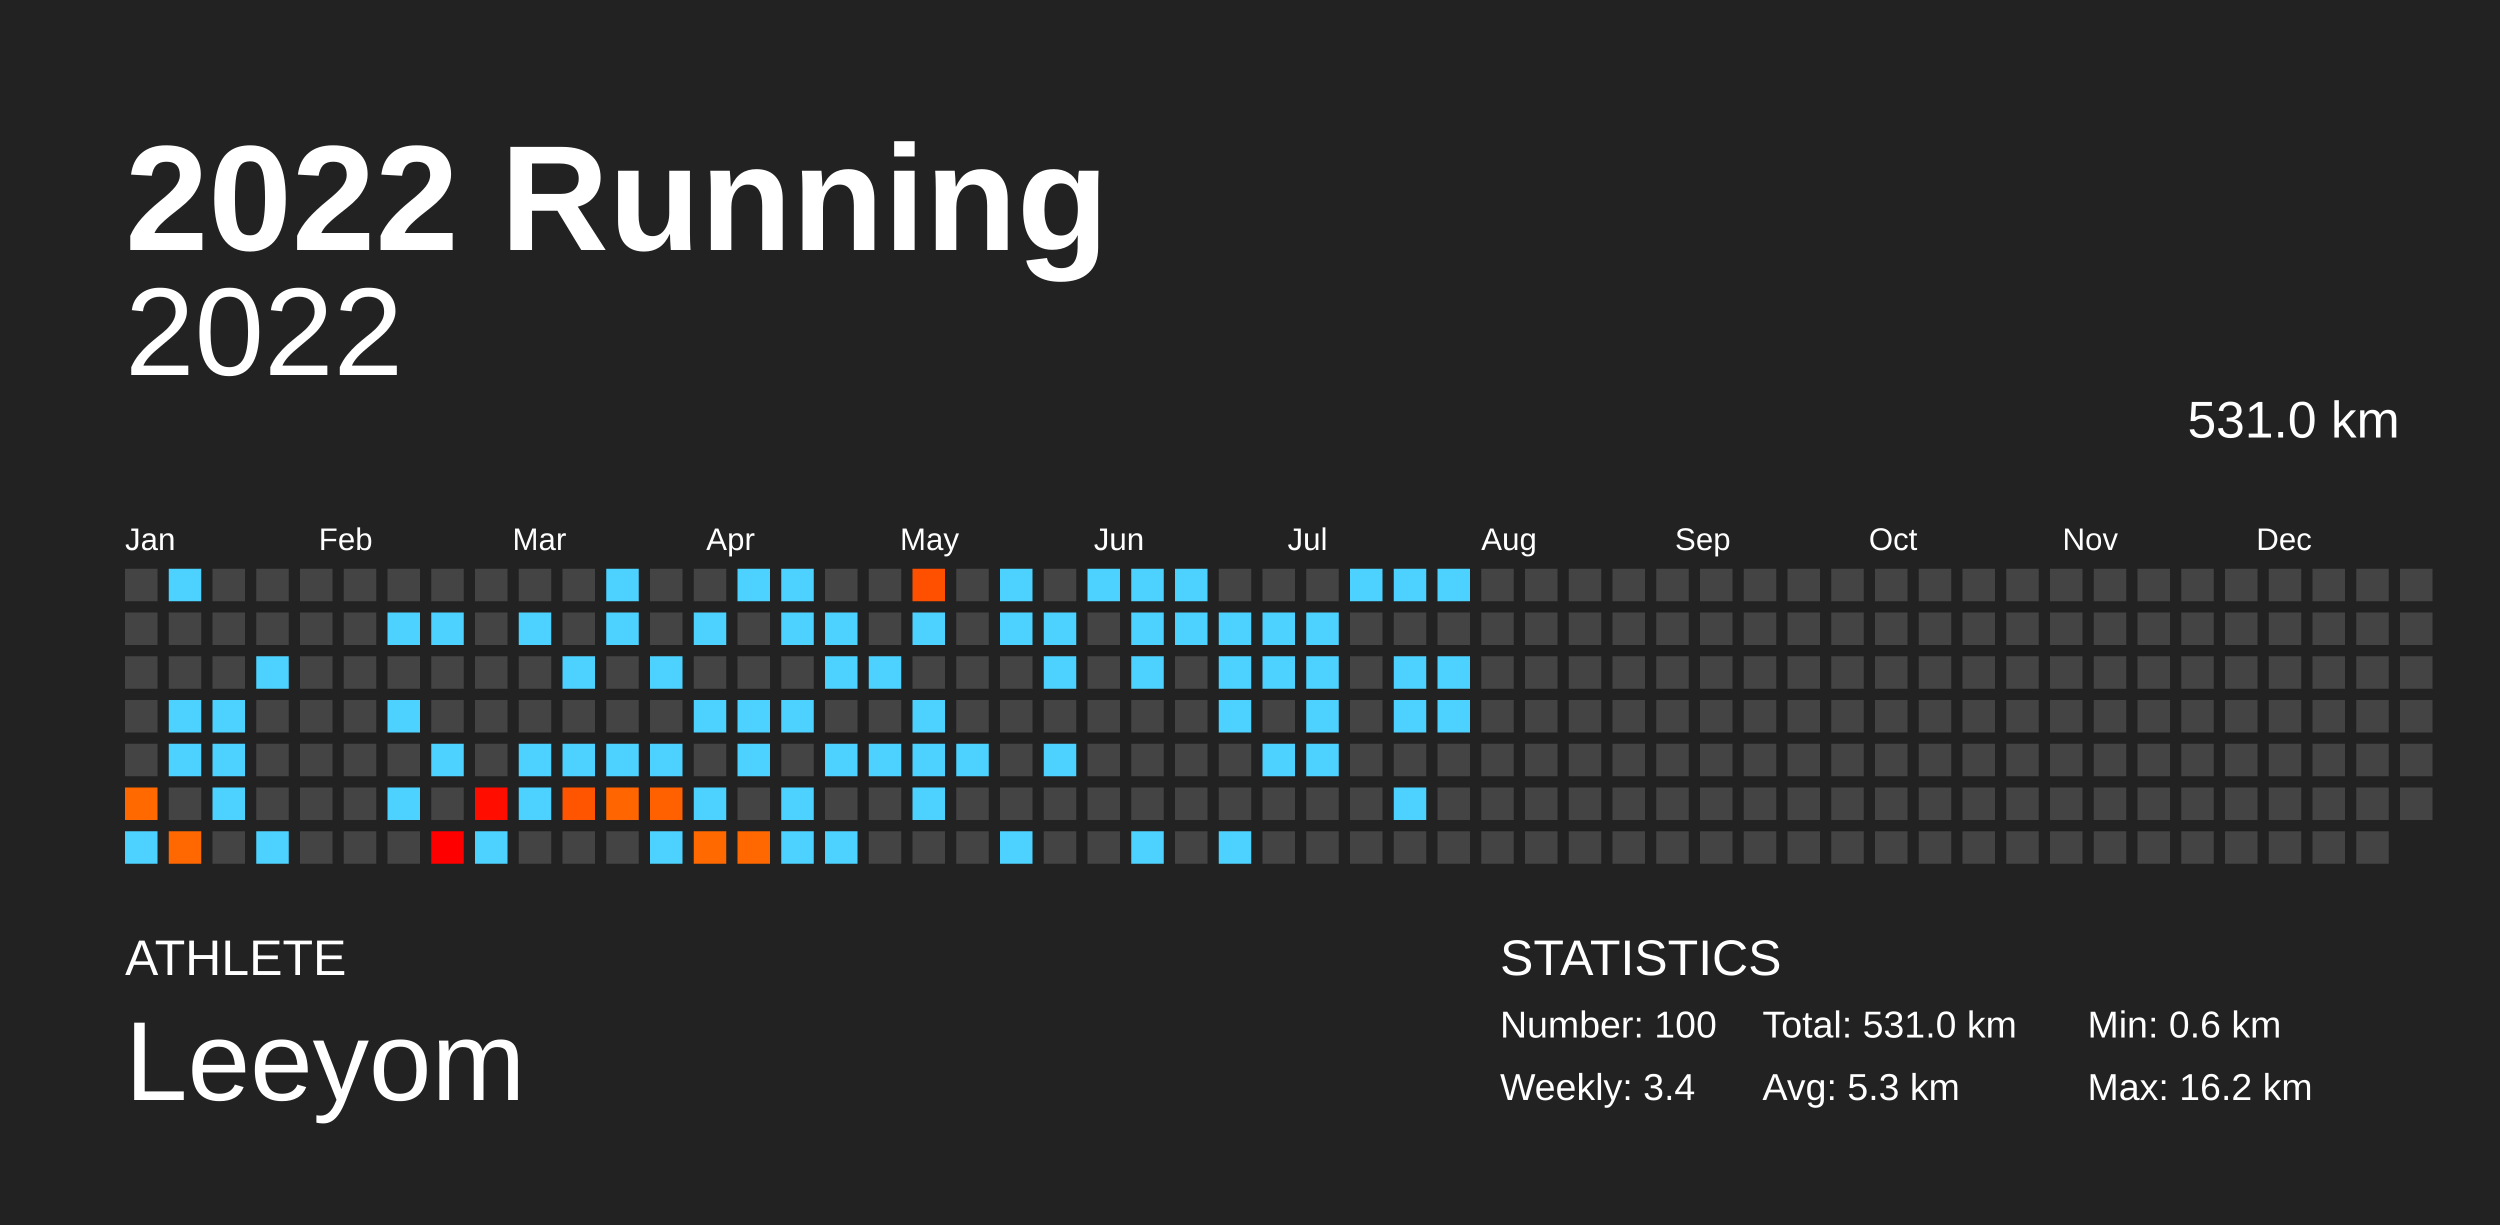
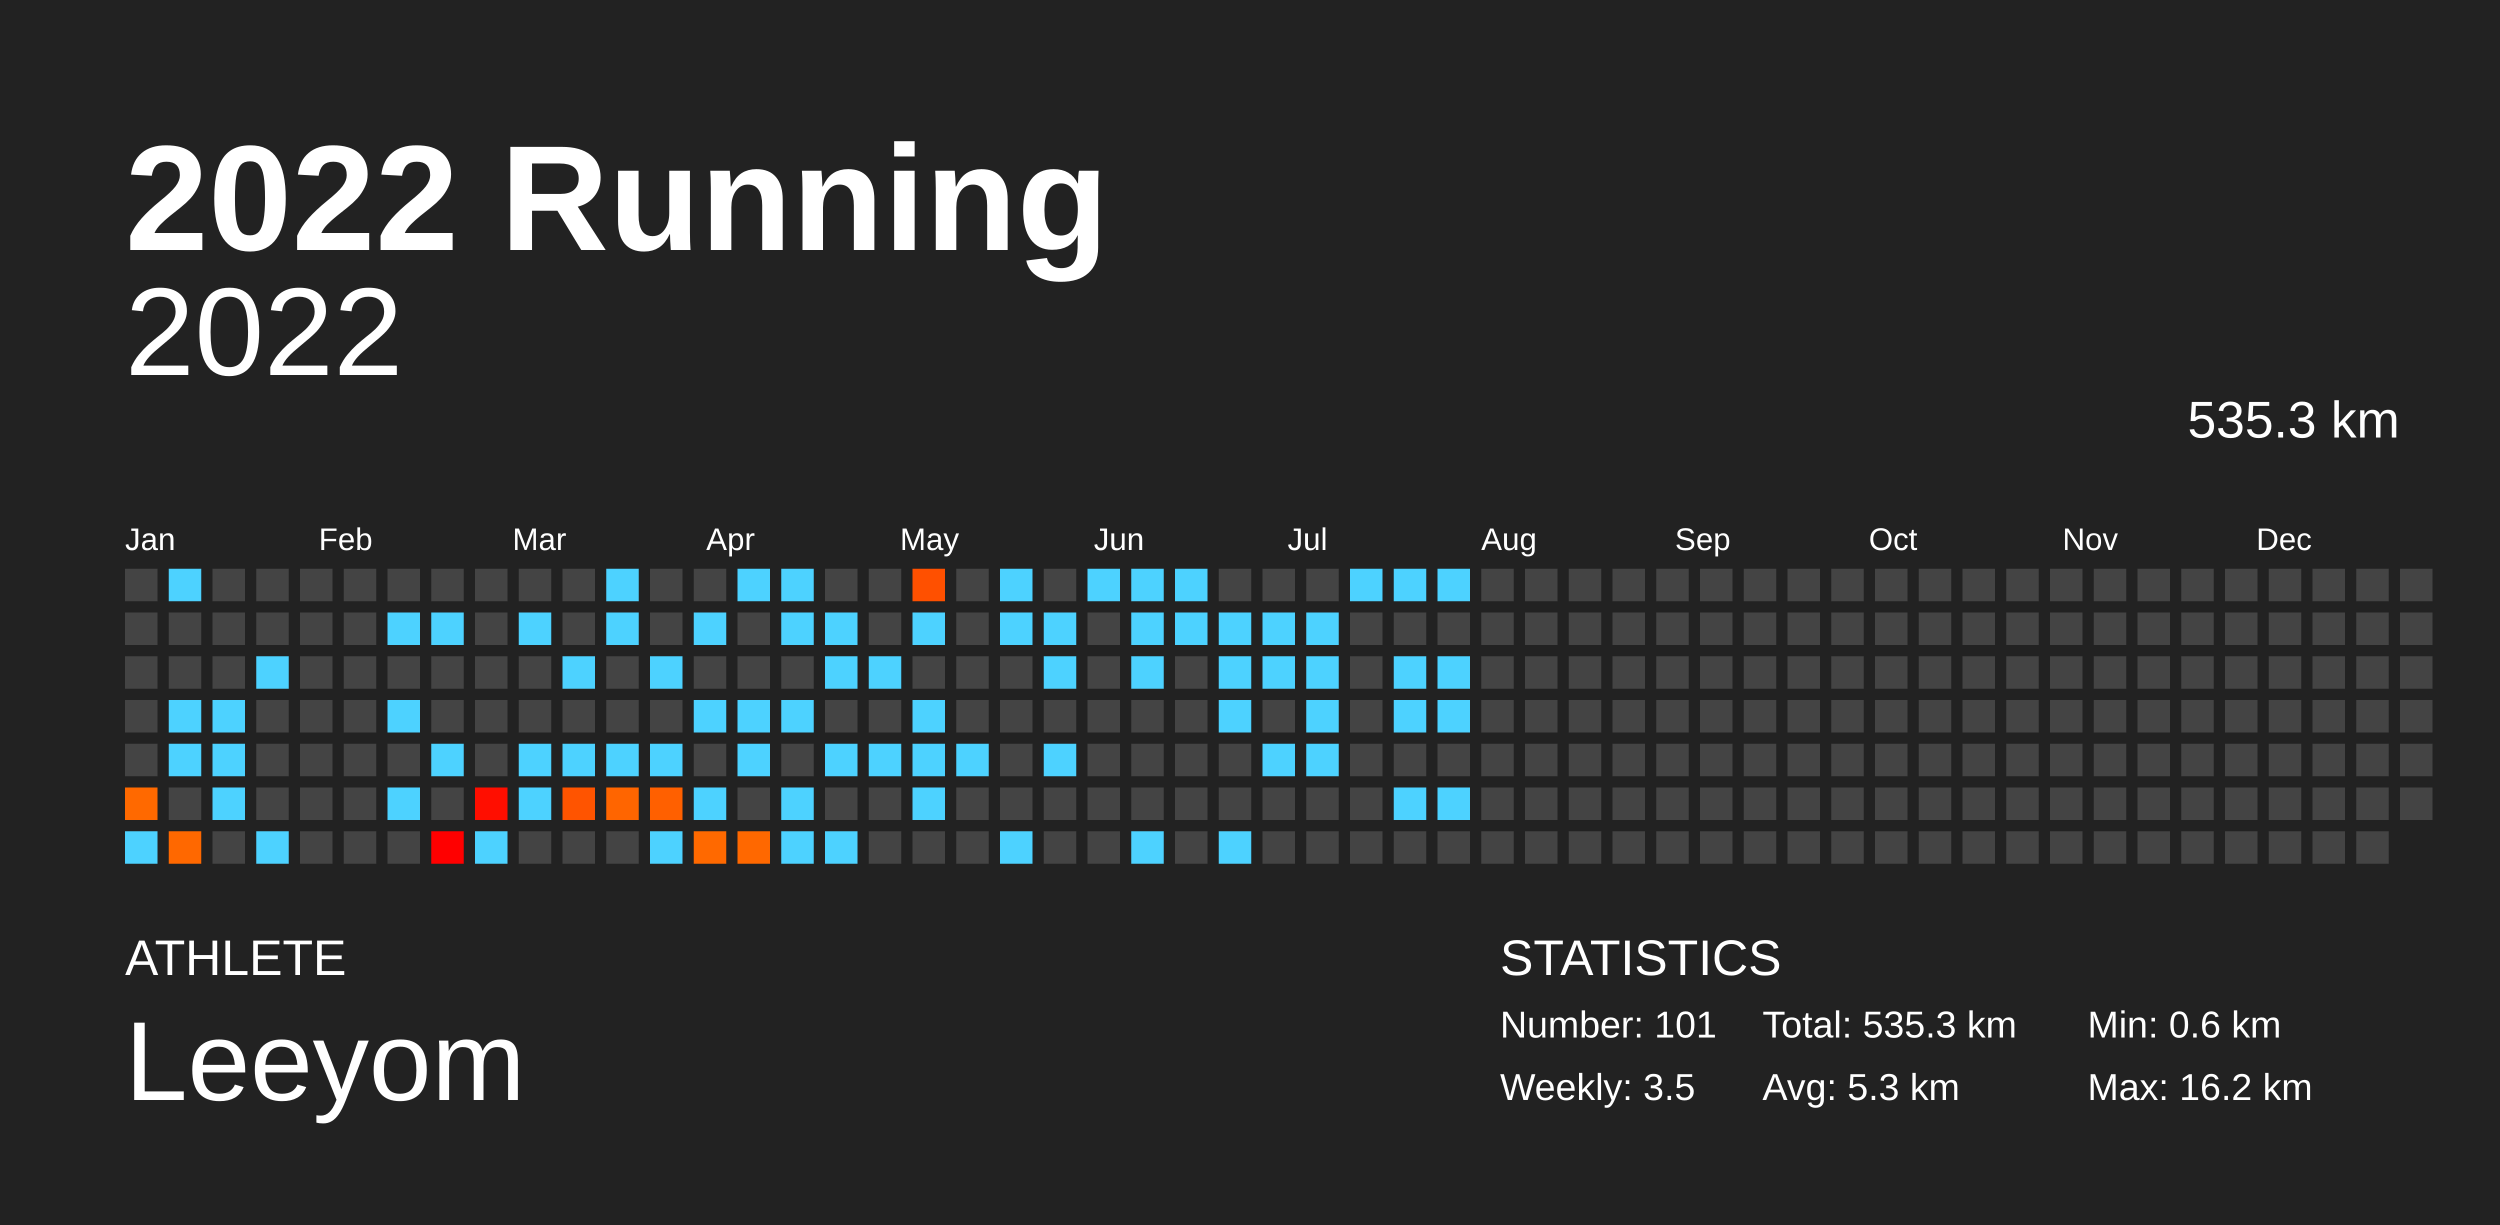
<svg xmlns="http://www.w3.org/2000/svg" baseProfile="full" height="98mm" version="1.1" viewBox="0,0,200,98" width="200mm">
  <defs />
  <rect fill="#222222" height="98" width="200" x="0" y="0" />
  <text fill="#FFFFFF" style="font-size:12px; font-family:Arial; font-weight:bold;" x="10" y="20">2022 Running</text>
  <text fill="#FFFFFF" style="font-size:4px; font-family:Arial" x="10" y="78">ATHLETE</text>
  <text fill="#FFFFFF" style="font-size:9px; font-family:Arial" x="10" y="88">Leeyom</text>
  <text fill="#FFFFFF" style="font-size:4px; font-family:Arial" x="120" y="78">STATISTICS</text>
-   <text fill="#FFFFFF" style="font-size:3px; font-family:Arial" x="120" y="83">Number: 100</text>
-   <text fill="#FFFFFF" style="font-size:3px; font-family:Arial" x="120" y="88">Weekly: 3.4</text>
-   <text fill="#FFFFFF" style="font-size:3px; font-family:Arial" x="141" y="83">Total: 531.0 km</text>
+   <text fill="#FFFFFF" style="font-size:3px; font-family:Arial" x="120" y="83">Number: 101</text>
+   <text fill="#FFFFFF" style="font-size:3px; font-family:Arial" x="120" y="88">Weekly: 3.5</text>
+   <text fill="#FFFFFF" style="font-size:3px; font-family:Arial" x="141" y="83">Total: 535.3 km</text>
  <text fill="#FFFFFF" style="font-size:3px; font-family:Arial" x="141" y="88">Avg: 5.3 km</text>
  <text fill="#FFFFFF" style="font-size:3px; font-family:Arial" x="167" y="83">Min: 0.6 km</text>
  <text fill="#FFFFFF" style="font-size:3px; font-family:Arial" x="167" y="88">Max: 16.2 km</text>
  <text alignment-baseline="hanging" fill="#FFFFFF" style="font-size:10.0px; font-family:Arial;" x="10" y="30">2022</text>
-   <text alignment-baseline="hanging" fill="#FFFFFF" style="font-size:4.125px; font-family:Arial;" x="175" y="35">531.0 km</text>
+   <text alignment-baseline="hanging" fill="#FFFFFF" style="font-size:4.125px; font-family:Arial;" x="175" y="35">535.3 km</text>
  <text fill="#FFFFFF" style="font-size:2.5px; font-family:Arial" x="10.0" y="44">Jan</text>
  <text fill="#FFFFFF" style="font-size:2.5px; font-family:Arial" x="25.5" y="44">Feb</text>
  <text fill="#FFFFFF" style="font-size:2.5px; font-family:Arial" x="41.0" y="44">Mar</text>
  <text fill="#FFFFFF" style="font-size:2.5px; font-family:Arial" x="56.5" y="44">Apr</text>
  <text fill="#FFFFFF" style="font-size:2.5px; font-family:Arial" x="72.0" y="44">May</text>
  <text fill="#FFFFFF" style="font-size:2.5px; font-family:Arial" x="87.5" y="44">Jun</text>
  <text fill="#FFFFFF" style="font-size:2.5px; font-family:Arial" x="103.0" y="44">Jul</text>
  <text fill="#FFFFFF" style="font-size:2.5px; font-family:Arial" x="118.5" y="44">Aug</text>
  <text fill="#FFFFFF" style="font-size:2.5px; font-family:Arial" x="134.0" y="44">Sep</text>
  <text fill="#FFFFFF" style="font-size:2.5px; font-family:Arial" x="149.5" y="44">Oct</text>
  <text fill="#FFFFFF" style="font-size:2.5px; font-family:Arial" x="165.0" y="44">Nov</text>
  <text fill="#FFFFFF" style="font-size:2.5px; font-family:Arial" x="180.5" y="44">Dec</text>
  <rect fill="#444444" height="2.6" width="2.6" x="10.0" y="45.5" />
  <rect fill="#444444" height="2.6" width="2.6" x="10.0" y="49.0" />
  <rect fill="#444444" height="2.6" width="2.6" x="10.0" y="52.5" />
  <rect fill="#444444" height="2.6" width="2.6" x="10.0" y="56.0" />
  <rect fill="#444444" height="2.6" width="2.6" x="10.0" y="59.5" />
  <rect fill="#ff6900" height="2.6" width="2.6" x="10.0" y="63.0" />
  <rect fill="#4dd2ff" height="2.6" width="2.6" x="10.0" y="66.5" />
  <rect fill="#4dd2ff" height="2.6" width="2.6" x="13.5" y="45.5" />
  <rect fill="#444444" height="2.6" width="2.6" x="13.5" y="49.0" />
  <rect fill="#444444" height="2.6" width="2.6" x="13.5" y="52.5" />
  <rect fill="#4dd2ff" height="2.6" width="2.6" x="13.5" y="56.0" />
  <rect fill="#4dd2ff" height="2.6" width="2.6" x="13.5" y="59.5" />
  <rect fill="#444444" height="2.6" width="2.6" x="13.5" y="63.0" />
  <rect fill="#ff6800" height="2.6" width="2.6" x="13.5" y="66.5" />
  <rect fill="#444444" height="2.6" width="2.6" x="17.0" y="45.5" />
  <rect fill="#444444" height="2.6" width="2.6" x="17.0" y="49.0" />
  <rect fill="#444444" height="2.6" width="2.6" x="17.0" y="52.5" />
  <rect fill="#4dd2ff" height="2.6" width="2.6" x="17.0" y="56.0" />
  <rect fill="#4dd2ff" height="2.6" width="2.6" x="17.0" y="59.5" />
  <rect fill="#4dd2ff" height="2.6" width="2.6" x="17.0" y="63.0" />
  <rect fill="#444444" height="2.6" width="2.6" x="17.0" y="66.5" />
  <rect fill="#444444" height="2.6" width="2.6" x="20.5" y="45.5" />
  <rect fill="#444444" height="2.6" width="2.6" x="20.5" y="49.0" />
  <rect fill="#4dd2ff" height="2.6" width="2.6" x="20.5" y="52.5" />
  <rect fill="#444444" height="2.6" width="2.6" x="20.5" y="56.0" />
  <rect fill="#444444" height="2.6" width="2.6" x="20.5" y="59.5" />
  <rect fill="#444444" height="2.6" width="2.6" x="20.5" y="63.0" />
  <rect fill="#4dd2ff" height="2.6" width="2.6" x="20.5" y="66.5" />
  <rect fill="#444444" height="2.6" width="2.6" x="24.0" y="45.5" />
  <rect fill="#444444" height="2.6" width="2.6" x="24.0" y="49.0" />
  <rect fill="#444444" height="2.6" width="2.6" x="24.0" y="52.5" />
  <rect fill="#444444" height="2.6" width="2.6" x="24.0" y="56.0" />
  <rect fill="#444444" height="2.6" width="2.6" x="24.0" y="59.5" />
  <rect fill="#444444" height="2.6" width="2.6" x="24.0" y="63.0" />
  <rect fill="#444444" height="2.6" width="2.6" x="24.0" y="66.5" />
  <rect fill="#444444" height="2.6" width="2.6" x="27.5" y="45.5" />
  <rect fill="#444444" height="2.6" width="2.6" x="27.5" y="49.0" />
  <rect fill="#444444" height="2.6" width="2.6" x="27.5" y="52.5" />
  <rect fill="#444444" height="2.6" width="2.6" x="27.5" y="56.0" />
  <rect fill="#444444" height="2.6" width="2.6" x="27.5" y="59.5" />
  <rect fill="#444444" height="2.6" width="2.6" x="27.5" y="63.0" />
  <rect fill="#444444" height="2.6" width="2.6" x="27.5" y="66.5" />
  <rect fill="#444444" height="2.6" width="2.6" x="31.0" y="45.5" />
  <rect fill="#4dd2ff" height="2.6" width="2.6" x="31.0" y="49.0" />
  <rect fill="#444444" height="2.6" width="2.6" x="31.0" y="52.5" />
  <rect fill="#4dd2ff" height="2.6" width="2.6" x="31.0" y="56.0" />
  <rect fill="#444444" height="2.6" width="2.6" x="31.0" y="59.5" />
  <rect fill="#4dd2ff" height="2.6" width="2.6" x="31.0" y="63.0" />
  <rect fill="#444444" height="2.6" width="2.6" x="31.0" y="66.5" />
  <rect fill="#444444" height="2.6" width="2.6" x="34.5" y="45.5" />
  <rect fill="#4dd2ff" height="2.6" width="2.6" x="34.5" y="49.0" />
  <rect fill="#444444" height="2.6" width="2.6" x="34.5" y="52.5" />
  <rect fill="#444444" height="2.6" width="2.6" x="34.5" y="56.0" />
  <rect fill="#4dd2ff" height="2.6" width="2.6" x="34.5" y="59.5" />
  <rect fill="#444444" height="2.6" width="2.6" x="34.5" y="63.0" />
  <rect fill="#ff0000" height="2.6" width="2.6" x="34.5" y="66.5" />
  <rect fill="#444444" height="2.6" width="2.6" x="38.0" y="45.5" />
  <rect fill="#444444" height="2.6" width="2.6" x="38.0" y="49.0" />
  <rect fill="#444444" height="2.6" width="2.6" x="38.0" y="52.5" />
  <rect fill="#444444" height="2.6" width="2.6" x="38.0" y="56.0" />
  <rect fill="#444444" height="2.6" width="2.6" x="38.0" y="59.5" />
  <rect fill="#ff0e00" height="2.6" width="2.6" x="38.0" y="63.0" />
  <rect fill="#4dd2ff" height="2.6" width="2.6" x="38.0" y="66.5" />
  <rect fill="#444444" height="2.6" width="2.6" x="41.5" y="45.5" />
  <rect fill="#4dd2ff" height="2.6" width="2.6" x="41.5" y="49.0" />
  <rect fill="#444444" height="2.6" width="2.6" x="41.5" y="52.5" />
  <rect fill="#444444" height="2.6" width="2.6" x="41.5" y="56.0" />
  <rect fill="#4dd2ff" height="2.6" width="2.6" x="41.5" y="59.5" />
  <rect fill="#4dd2ff" height="2.6" width="2.6" x="41.5" y="63.0" />
  <rect fill="#444444" height="2.6" width="2.6" x="41.5" y="66.5" />
  <rect fill="#444444" height="2.6" width="2.6" x="45.0" y="45.5" />
  <rect fill="#444444" height="2.6" width="2.6" x="45.0" y="49.0" />
  <rect fill="#4dd2ff" height="2.6" width="2.6" x="45.0" y="52.5" />
  <rect fill="#444444" height="2.6" width="2.6" x="45.0" y="56.0" />
  <rect fill="#4dd2ff" height="2.6" width="2.6" x="45.0" y="59.5" />
  <rect fill="#ff5400" height="2.6" width="2.6" x="45.0" y="63.0" />
  <rect fill="#444444" height="2.6" width="2.6" x="45.0" y="66.5" />
  <rect fill="#4dd2ff" height="2.6" width="2.6" x="48.5" y="45.5" />
  <rect fill="#4dd2ff" height="2.6" width="2.6" x="48.5" y="49.0" />
  <rect fill="#444444" height="2.6" width="2.6" x="48.5" y="52.5" />
  <rect fill="#444444" height="2.6" width="2.6" x="48.5" y="56.0" />
  <rect fill="#4dd2ff" height="2.6" width="2.6" x="48.5" y="59.5" />
  <rect fill="#ff6500" height="2.6" width="2.6" x="48.5" y="63.0" />
  <rect fill="#444444" height="2.6" width="2.6" x="48.5" y="66.5" />
  <rect fill="#444444" height="2.6" width="2.6" x="52.0" y="45.5" />
  <rect fill="#444444" height="2.6" width="2.6" x="52.0" y="49.0" />
  <rect fill="#4dd2ff" height="2.6" width="2.6" x="52.0" y="52.5" />
  <rect fill="#444444" height="2.6" width="2.6" x="52.0" y="56.0" />
  <rect fill="#4dd2ff" height="2.6" width="2.6" x="52.0" y="59.5" />
  <rect fill="#ff6000" height="2.6" width="2.6" x="52.0" y="63.0" />
  <rect fill="#4dd2ff" height="2.6" width="2.6" x="52.0" y="66.5" />
  <rect fill="#444444" height="2.6" width="2.6" x="55.5" y="45.5" />
  <rect fill="#4dd2ff" height="2.6" width="2.6" x="55.5" y="49.0" />
  <rect fill="#444444" height="2.6" width="2.6" x="55.5" y="52.5" />
  <rect fill="#4dd2ff" height="2.6" width="2.6" x="55.5" y="56.0" />
  <rect fill="#444444" height="2.6" width="2.6" x="55.5" y="59.5" />
  <rect fill="#4dd2ff" height="2.6" width="2.6" x="55.5" y="63.0" />
  <rect fill="#ff6900" height="2.6" width="2.6" x="55.5" y="66.5" />
  <rect fill="#4dd2ff" height="2.6" width="2.6" x="59.0" y="45.5" />
  <rect fill="#444444" height="2.6" width="2.6" x="59.0" y="49.0" />
  <rect fill="#444444" height="2.6" width="2.6" x="59.0" y="52.5" />
  <rect fill="#4dd2ff" height="2.6" width="2.6" x="59.0" y="56.0" />
  <rect fill="#4dd2ff" height="2.6" width="2.6" x="59.0" y="59.5" />
  <rect fill="#444444" height="2.6" width="2.6" x="59.0" y="63.0" />
  <rect fill="#ff6800" height="2.6" width="2.6" x="59.0" y="66.5" />
  <rect fill="#4dd2ff" height="2.6" width="2.6" x="62.5" y="45.5" />
  <rect fill="#4dd2ff" height="2.6" width="2.6" x="62.5" y="49.0" />
  <rect fill="#444444" height="2.6" width="2.6" x="62.5" y="52.5" />
  <rect fill="#4dd2ff" height="2.6" width="2.6" x="62.5" y="56.0" />
  <rect fill="#444444" height="2.6" width="2.6" x="62.5" y="59.5" />
  <rect fill="#4dd2ff" height="2.6" width="2.6" x="62.5" y="63.0" />
  <rect fill="#4dd2ff" height="2.6" width="2.6" x="62.5" y="66.5" />
  <rect fill="#444444" height="2.6" width="2.6" x="66.0" y="45.5" />
  <rect fill="#4dd2ff" height="2.6" width="2.6" x="66.0" y="49.0" />
  <rect fill="#4dd2ff" height="2.6" width="2.6" x="66.0" y="52.5" />
  <rect fill="#444444" height="2.6" width="2.6" x="66.0" y="56.0" />
  <rect fill="#4dd2ff" height="2.6" width="2.6" x="66.0" y="59.5" />
  <rect fill="#444444" height="2.6" width="2.6" x="66.0" y="63.0" />
  <rect fill="#4dd2ff" height="2.6" width="2.6" x="66.0" y="66.5" />
  <rect fill="#444444" height="2.6" width="2.6" x="69.5" y="45.5" />
  <rect fill="#444444" height="2.6" width="2.6" x="69.5" y="49.0" />
  <rect fill="#4dd2ff" height="2.6" width="2.6" x="69.5" y="52.5" />
  <rect fill="#444444" height="2.6" width="2.6" x="69.5" y="56.0" />
  <rect fill="#4dd2ff" height="2.6" width="2.6" x="69.5" y="59.5" />
  <rect fill="#444444" height="2.6" width="2.6" x="69.5" y="63.0" />
  <rect fill="#444444" height="2.6" width="2.6" x="69.5" y="66.5" />
  <rect fill="#ff5000" height="2.6" width="2.6" x="73.0" y="45.5" />
  <rect fill="#4dd2ff" height="2.6" width="2.6" x="73.0" y="49.0" />
  <rect fill="#444444" height="2.6" width="2.6" x="73.0" y="52.5" />
  <rect fill="#4dd2ff" height="2.6" width="2.6" x="73.0" y="56.0" />
  <rect fill="#4dd2ff" height="2.6" width="2.6" x="73.0" y="59.5" />
  <rect fill="#4dd2ff" height="2.6" width="2.6" x="73.0" y="63.0" />
  <rect fill="#444444" height="2.6" width="2.6" x="73.0" y="66.5" />
  <rect fill="#444444" height="2.6" width="2.6" x="76.5" y="45.5" />
  <rect fill="#444444" height="2.6" width="2.6" x="76.5" y="49.0" />
  <rect fill="#444444" height="2.6" width="2.6" x="76.5" y="52.5" />
  <rect fill="#444444" height="2.6" width="2.6" x="76.5" y="56.0" />
  <rect fill="#4dd2ff" height="2.6" width="2.6" x="76.5" y="59.5" />
  <rect fill="#444444" height="2.6" width="2.6" x="76.5" y="63.0" />
  <rect fill="#444444" height="2.6" width="2.6" x="76.5" y="66.5" />
  <rect fill="#4dd2ff" height="2.6" width="2.6" x="80.0" y="45.5" />
  <rect fill="#4dd2ff" height="2.6" width="2.6" x="80.0" y="49.0" />
  <rect fill="#444444" height="2.6" width="2.6" x="80.0" y="52.5" />
  <rect fill="#444444" height="2.6" width="2.6" x="80.0" y="56.0" />
  <rect fill="#444444" height="2.6" width="2.6" x="80.0" y="59.5" />
  <rect fill="#444444" height="2.6" width="2.6" x="80.0" y="63.0" />
  <rect fill="#4dd2ff" height="2.6" width="2.6" x="80.0" y="66.5" />
  <rect fill="#444444" height="2.6" width="2.6" x="83.5" y="45.5" />
  <rect fill="#4dd2ff" height="2.6" width="2.6" x="83.5" y="49.0" />
  <rect fill="#4dd2ff" height="2.6" width="2.6" x="83.5" y="52.5" />
  <rect fill="#444444" height="2.6" width="2.6" x="83.5" y="56.0" />
  <rect fill="#4dd2ff" height="2.6" width="2.6" x="83.5" y="59.5" />
  <rect fill="#444444" height="2.6" width="2.6" x="83.5" y="63.0" />
  <rect fill="#444444" height="2.6" width="2.6" x="83.5" y="66.5" />
  <rect fill="#4dd2ff" height="2.6" width="2.6" x="87.0" y="45.5" />
  <rect fill="#444444" height="2.6" width="2.6" x="87.0" y="49.0" />
  <rect fill="#444444" height="2.6" width="2.6" x="87.0" y="52.5" />
  <rect fill="#444444" height="2.6" width="2.6" x="87.0" y="56.0" />
  <rect fill="#444444" height="2.6" width="2.6" x="87.0" y="59.5" />
  <rect fill="#444444" height="2.6" width="2.6" x="87.0" y="63.0" />
  <rect fill="#444444" height="2.6" width="2.6" x="87.0" y="66.5" />
  <rect fill="#4dd2ff" height="2.6" width="2.6" x="90.5" y="45.5" />
  <rect fill="#4dd2ff" height="2.6" width="2.6" x="90.5" y="49.0" />
  <rect fill="#4dd2ff" height="2.6" width="2.6" x="90.5" y="52.5" />
  <rect fill="#444444" height="2.6" width="2.6" x="90.5" y="56.0" />
  <rect fill="#444444" height="2.6" width="2.6" x="90.5" y="59.5" />
  <rect fill="#444444" height="2.6" width="2.6" x="90.5" y="63.0" />
  <rect fill="#4dd2ff" height="2.6" width="2.6" x="90.5" y="66.5" />
  <rect fill="#4dd2ff" height="2.6" width="2.6" x="94.0" y="45.5" />
  <rect fill="#4dd2ff" height="2.6" width="2.6" x="94.0" y="49.0" />
  <rect fill="#444444" height="2.6" width="2.6" x="94.0" y="52.5" />
  <rect fill="#444444" height="2.6" width="2.6" x="94.0" y="56.0" />
  <rect fill="#444444" height="2.6" width="2.6" x="94.0" y="59.5" />
  <rect fill="#444444" height="2.6" width="2.6" x="94.0" y="63.0" />
  <rect fill="#444444" height="2.6" width="2.6" x="94.0" y="66.5" />
  <rect fill="#444444" height="2.6" width="2.6" x="97.5" y="45.5" />
  <rect fill="#4dd2ff" height="2.6" width="2.6" x="97.5" y="49.0" />
  <rect fill="#4dd2ff" height="2.6" width="2.6" x="97.5" y="52.5" />
  <rect fill="#4dd2ff" height="2.6" width="2.6" x="97.5" y="56.0" />
  <rect fill="#444444" height="2.6" width="2.6" x="97.5" y="59.5" />
  <rect fill="#444444" height="2.6" width="2.6" x="97.5" y="63.0" />
  <rect fill="#4dd2ff" height="2.6" width="2.6" x="97.5" y="66.5" />
  <rect fill="#444444" height="2.6" width="2.6" x="101.0" y="45.5" />
  <rect fill="#4dd2ff" height="2.6" width="2.6" x="101.0" y="49.0" />
  <rect fill="#4dd2ff" height="2.6" width="2.6" x="101.0" y="52.5" />
  <rect fill="#444444" height="2.6" width="2.6" x="101.0" y="56.0" />
  <rect fill="#4dd2ff" height="2.6" width="2.6" x="101.0" y="59.5" />
  <rect fill="#444444" height="2.6" width="2.6" x="101.0" y="63.0" />
  <rect fill="#444444" height="2.6" width="2.6" x="101.0" y="66.5" />
  <rect fill="#444444" height="2.6" width="2.6" x="104.5" y="45.5" />
  <rect fill="#4dd2ff" height="2.6" width="2.6" x="104.5" y="49.0" />
  <rect fill="#4dd2ff" height="2.6" width="2.6" x="104.5" y="52.5" />
  <rect fill="#4dd2ff" height="2.6" width="2.6" x="104.5" y="56.0" />
  <rect fill="#4dd2ff" height="2.6" width="2.6" x="104.5" y="59.5" />
  <rect fill="#444444" height="2.6" width="2.6" x="104.5" y="63.0" />
  <rect fill="#444444" height="2.6" width="2.6" x="104.5" y="66.5" />
  <rect fill="#4dd2ff" height="2.6" width="2.6" x="108.0" y="45.5" />
  <rect fill="#444444" height="2.6" width="2.6" x="108.0" y="49.0" />
  <rect fill="#444444" height="2.6" width="2.6" x="108.0" y="52.5" />
  <rect fill="#444444" height="2.6" width="2.6" x="108.0" y="56.0" />
  <rect fill="#444444" height="2.6" width="2.6" x="108.0" y="59.5" />
  <rect fill="#444444" height="2.6" width="2.6" x="108.0" y="63.0" />
  <rect fill="#444444" height="2.6" width="2.6" x="108.0" y="66.5" />
  <rect fill="#4dd2ff" height="2.6" width="2.6" x="111.5" y="45.5" />
  <rect fill="#444444" height="2.6" width="2.6" x="111.5" y="49.0" />
  <rect fill="#4dd2ff" height="2.6" width="2.6" x="111.5" y="52.5" />
  <rect fill="#4dd2ff" height="2.6" width="2.6" x="111.5" y="56.0" />
  <rect fill="#444444" height="2.6" width="2.6" x="111.5" y="59.5" />
  <rect fill="#4dd2ff" height="2.6" width="2.6" x="111.5" y="63.0" />
  <rect fill="#444444" height="2.6" width="2.6" x="111.5" y="66.5" />
  <rect fill="#4dd2ff" height="2.6" width="2.6" x="115.0" y="45.5" />
  <rect fill="#444444" height="2.6" width="2.6" x="115.0" y="49.0" />
  <rect fill="#4dd2ff" height="2.6" width="2.6" x="115.0" y="52.5" />
  <rect fill="#4dd2ff" height="2.6" width="2.6" x="115.0" y="56.0" />
  <rect fill="#444444" height="2.6" width="2.6" x="115.0" y="59.5" />
-   <rect fill="#444444" height="2.6" width="2.6" x="115.0" y="63.0" />
+   <rect fill="#4dd2ff" height="2.6" width="2.6" x="115.0" y="63.0" />
  <rect fill="#444444" height="2.6" width="2.6" x="115.0" y="66.5" />
  <rect fill="#444444" height="2.6" width="2.6" x="118.5" y="45.5" />
  <rect fill="#444444" height="2.6" width="2.6" x="118.5" y="49.0" />
  <rect fill="#444444" height="2.6" width="2.6" x="118.5" y="52.5" />
  <rect fill="#444444" height="2.6" width="2.6" x="118.5" y="56.0" />
  <rect fill="#444444" height="2.6" width="2.6" x="118.5" y="59.5" />
  <rect fill="#444444" height="2.6" width="2.6" x="118.5" y="63.0" />
  <rect fill="#444444" height="2.6" width="2.6" x="118.5" y="66.5" />
  <rect fill="#444444" height="2.6" width="2.6" x="122.0" y="45.5" />
  <rect fill="#444444" height="2.6" width="2.6" x="122.0" y="49.0" />
  <rect fill="#444444" height="2.6" width="2.6" x="122.0" y="52.5" />
  <rect fill="#444444" height="2.6" width="2.6" x="122.0" y="56.0" />
  <rect fill="#444444" height="2.6" width="2.6" x="122.0" y="59.5" />
  <rect fill="#444444" height="2.6" width="2.6" x="122.0" y="63.0" />
  <rect fill="#444444" height="2.6" width="2.6" x="122.0" y="66.5" />
  <rect fill="#444444" height="2.6" width="2.6" x="125.5" y="45.5" />
  <rect fill="#444444" height="2.6" width="2.6" x="125.5" y="49.0" />
  <rect fill="#444444" height="2.6" width="2.6" x="125.5" y="52.5" />
  <rect fill="#444444" height="2.6" width="2.6" x="125.5" y="56.0" />
  <rect fill="#444444" height="2.6" width="2.6" x="125.5" y="59.5" />
  <rect fill="#444444" height="2.6" width="2.6" x="125.5" y="63.0" />
  <rect fill="#444444" height="2.6" width="2.6" x="125.5" y="66.5" />
  <rect fill="#444444" height="2.6" width="2.6" x="129.0" y="45.5" />
  <rect fill="#444444" height="2.6" width="2.6" x="129.0" y="49.0" />
  <rect fill="#444444" height="2.6" width="2.6" x="129.0" y="52.5" />
  <rect fill="#444444" height="2.6" width="2.6" x="129.0" y="56.0" />
  <rect fill="#444444" height="2.6" width="2.6" x="129.0" y="59.5" />
  <rect fill="#444444" height="2.6" width="2.6" x="129.0" y="63.0" />
  <rect fill="#444444" height="2.6" width="2.6" x="129.0" y="66.5" />
  <rect fill="#444444" height="2.6" width="2.6" x="132.5" y="45.5" />
  <rect fill="#444444" height="2.6" width="2.6" x="132.5" y="49.0" />
  <rect fill="#444444" height="2.6" width="2.6" x="132.5" y="52.5" />
  <rect fill="#444444" height="2.6" width="2.6" x="132.5" y="56.0" />
  <rect fill="#444444" height="2.6" width="2.6" x="132.5" y="59.5" />
  <rect fill="#444444" height="2.6" width="2.6" x="132.5" y="63.0" />
  <rect fill="#444444" height="2.6" width="2.6" x="132.5" y="66.5" />
  <rect fill="#444444" height="2.6" width="2.6" x="136.0" y="45.5" />
  <rect fill="#444444" height="2.6" width="2.6" x="136.0" y="49.0" />
  <rect fill="#444444" height="2.6" width="2.6" x="136.0" y="52.5" />
  <rect fill="#444444" height="2.6" width="2.6" x="136.0" y="56.0" />
  <rect fill="#444444" height="2.6" width="2.6" x="136.0" y="59.5" />
  <rect fill="#444444" height="2.6" width="2.6" x="136.0" y="63.0" />
  <rect fill="#444444" height="2.6" width="2.6" x="136.0" y="66.5" />
  <rect fill="#444444" height="2.6" width="2.6" x="139.5" y="45.5" />
  <rect fill="#444444" height="2.6" width="2.6" x="139.5" y="49.0" />
  <rect fill="#444444" height="2.6" width="2.6" x="139.5" y="52.5" />
  <rect fill="#444444" height="2.6" width="2.6" x="139.5" y="56.0" />
  <rect fill="#444444" height="2.6" width="2.6" x="139.5" y="59.5" />
  <rect fill="#444444" height="2.6" width="2.6" x="139.5" y="63.0" />
  <rect fill="#444444" height="2.6" width="2.6" x="139.5" y="66.5" />
  <rect fill="#444444" height="2.6" width="2.6" x="143.0" y="45.5" />
  <rect fill="#444444" height="2.6" width="2.6" x="143.0" y="49.0" />
  <rect fill="#444444" height="2.6" width="2.6" x="143.0" y="52.5" />
  <rect fill="#444444" height="2.6" width="2.6" x="143.0" y="56.0" />
  <rect fill="#444444" height="2.6" width="2.6" x="143.0" y="59.5" />
  <rect fill="#444444" height="2.6" width="2.6" x="143.0" y="63.0" />
  <rect fill="#444444" height="2.6" width="2.6" x="143.0" y="66.5" />
  <rect fill="#444444" height="2.6" width="2.6" x="146.5" y="45.5" />
  <rect fill="#444444" height="2.6" width="2.6" x="146.5" y="49.0" />
  <rect fill="#444444" height="2.6" width="2.6" x="146.5" y="52.5" />
  <rect fill="#444444" height="2.6" width="2.6" x="146.5" y="56.0" />
  <rect fill="#444444" height="2.6" width="2.6" x="146.5" y="59.5" />
  <rect fill="#444444" height="2.6" width="2.6" x="146.5" y="63.0" />
  <rect fill="#444444" height="2.6" width="2.6" x="146.5" y="66.5" />
  <rect fill="#444444" height="2.6" width="2.6" x="150.0" y="45.5" />
  <rect fill="#444444" height="2.6" width="2.6" x="150.0" y="49.0" />
  <rect fill="#444444" height="2.6" width="2.6" x="150.0" y="52.5" />
  <rect fill="#444444" height="2.6" width="2.6" x="150.0" y="56.0" />
  <rect fill="#444444" height="2.6" width="2.6" x="150.0" y="59.5" />
  <rect fill="#444444" height="2.6" width="2.6" x="150.0" y="63.0" />
  <rect fill="#444444" height="2.6" width="2.6" x="150.0" y="66.5" />
  <rect fill="#444444" height="2.6" width="2.6" x="153.5" y="45.5" />
  <rect fill="#444444" height="2.6" width="2.6" x="153.5" y="49.0" />
  <rect fill="#444444" height="2.6" width="2.6" x="153.5" y="52.5" />
  <rect fill="#444444" height="2.6" width="2.6" x="153.5" y="56.0" />
  <rect fill="#444444" height="2.6" width="2.6" x="153.5" y="59.5" />
  <rect fill="#444444" height="2.6" width="2.6" x="153.5" y="63.0" />
  <rect fill="#444444" height="2.6" width="2.6" x="153.5" y="66.5" />
  <rect fill="#444444" height="2.6" width="2.6" x="157.0" y="45.5" />
  <rect fill="#444444" height="2.6" width="2.6" x="157.0" y="49.0" />
  <rect fill="#444444" height="2.6" width="2.6" x="157.0" y="52.5" />
  <rect fill="#444444" height="2.6" width="2.6" x="157.0" y="56.0" />
  <rect fill="#444444" height="2.6" width="2.6" x="157.0" y="59.5" />
  <rect fill="#444444" height="2.6" width="2.6" x="157.0" y="63.0" />
  <rect fill="#444444" height="2.6" width="2.6" x="157.0" y="66.5" />
  <rect fill="#444444" height="2.6" width="2.6" x="160.5" y="45.5" />
  <rect fill="#444444" height="2.6" width="2.6" x="160.5" y="49.0" />
  <rect fill="#444444" height="2.6" width="2.6" x="160.5" y="52.5" />
  <rect fill="#444444" height="2.6" width="2.6" x="160.5" y="56.0" />
  <rect fill="#444444" height="2.6" width="2.6" x="160.5" y="59.5" />
  <rect fill="#444444" height="2.6" width="2.6" x="160.5" y="63.0" />
  <rect fill="#444444" height="2.6" width="2.6" x="160.5" y="66.5" />
  <rect fill="#444444" height="2.6" width="2.6" x="164.0" y="45.5" />
  <rect fill="#444444" height="2.6" width="2.6" x="164.0" y="49.0" />
  <rect fill="#444444" height="2.6" width="2.6" x="164.0" y="52.5" />
  <rect fill="#444444" height="2.6" width="2.6" x="164.0" y="56.0" />
  <rect fill="#444444" height="2.6" width="2.6" x="164.0" y="59.5" />
  <rect fill="#444444" height="2.6" width="2.6" x="164.0" y="63.0" />
  <rect fill="#444444" height="2.6" width="2.6" x="164.0" y="66.5" />
  <rect fill="#444444" height="2.6" width="2.6" x="167.5" y="45.5" />
  <rect fill="#444444" height="2.6" width="2.6" x="167.5" y="49.0" />
  <rect fill="#444444" height="2.6" width="2.6" x="167.5" y="52.5" />
  <rect fill="#444444" height="2.6" width="2.6" x="167.5" y="56.0" />
  <rect fill="#444444" height="2.6" width="2.6" x="167.5" y="59.5" />
  <rect fill="#444444" height="2.6" width="2.6" x="167.5" y="63.0" />
  <rect fill="#444444" height="2.6" width="2.6" x="167.5" y="66.5" />
  <rect fill="#444444" height="2.6" width="2.6" x="171.0" y="45.5" />
  <rect fill="#444444" height="2.6" width="2.6" x="171.0" y="49.0" />
  <rect fill="#444444" height="2.6" width="2.6" x="171.0" y="52.5" />
  <rect fill="#444444" height="2.6" width="2.6" x="171.0" y="56.0" />
  <rect fill="#444444" height="2.6" width="2.6" x="171.0" y="59.5" />
  <rect fill="#444444" height="2.6" width="2.6" x="171.0" y="63.0" />
  <rect fill="#444444" height="2.6" width="2.6" x="171.0" y="66.5" />
  <rect fill="#444444" height="2.6" width="2.6" x="174.5" y="45.5" />
  <rect fill="#444444" height="2.6" width="2.6" x="174.5" y="49.0" />
  <rect fill="#444444" height="2.6" width="2.6" x="174.5" y="52.5" />
  <rect fill="#444444" height="2.6" width="2.6" x="174.5" y="56.0" />
  <rect fill="#444444" height="2.6" width="2.6" x="174.5" y="59.5" />
  <rect fill="#444444" height="2.6" width="2.6" x="174.5" y="63.0" />
  <rect fill="#444444" height="2.6" width="2.6" x="174.5" y="66.5" />
  <rect fill="#444444" height="2.6" width="2.6" x="178.0" y="45.5" />
  <rect fill="#444444" height="2.6" width="2.6" x="178.0" y="49.0" />
  <rect fill="#444444" height="2.6" width="2.6" x="178.0" y="52.5" />
  <rect fill="#444444" height="2.6" width="2.6" x="178.0" y="56.0" />
  <rect fill="#444444" height="2.6" width="2.6" x="178.0" y="59.5" />
  <rect fill="#444444" height="2.6" width="2.6" x="178.0" y="63.0" />
  <rect fill="#444444" height="2.6" width="2.6" x="178.0" y="66.5" />
  <rect fill="#444444" height="2.6" width="2.6" x="181.5" y="45.5" />
  <rect fill="#444444" height="2.6" width="2.6" x="181.5" y="49.0" />
  <rect fill="#444444" height="2.6" width="2.6" x="181.5" y="52.5" />
  <rect fill="#444444" height="2.6" width="2.6" x="181.5" y="56.0" />
  <rect fill="#444444" height="2.6" width="2.6" x="181.5" y="59.5" />
  <rect fill="#444444" height="2.6" width="2.6" x="181.5" y="63.0" />
  <rect fill="#444444" height="2.6" width="2.6" x="181.5" y="66.5" />
  <rect fill="#444444" height="2.6" width="2.6" x="185.0" y="45.5" />
  <rect fill="#444444" height="2.6" width="2.6" x="185.0" y="49.0" />
  <rect fill="#444444" height="2.6" width="2.6" x="185.0" y="52.5" />
  <rect fill="#444444" height="2.6" width="2.6" x="185.0" y="56.0" />
  <rect fill="#444444" height="2.6" width="2.6" x="185.0" y="59.5" />
  <rect fill="#444444" height="2.6" width="2.6" x="185.0" y="63.0" />
  <rect fill="#444444" height="2.6" width="2.6" x="185.0" y="66.5" />
  <rect fill="#444444" height="2.6" width="2.6" x="188.5" y="45.5" />
  <rect fill="#444444" height="2.6" width="2.6" x="188.5" y="49.0" />
  <rect fill="#444444" height="2.6" width="2.6" x="188.5" y="52.5" />
  <rect fill="#444444" height="2.6" width="2.6" x="188.5" y="56.0" />
  <rect fill="#444444" height="2.6" width="2.6" x="188.5" y="59.5" />
  <rect fill="#444444" height="2.6" width="2.6" x="188.5" y="63.0" />
  <rect fill="#444444" height="2.6" width="2.6" x="188.5" y="66.5" />
  <rect fill="#444444" height="2.6" width="2.6" x="192.0" y="45.5" />
  <rect fill="#444444" height="2.6" width="2.6" x="192.0" y="49.0" />
  <rect fill="#444444" height="2.6" width="2.6" x="192.0" y="52.5" />
  <rect fill="#444444" height="2.6" width="2.6" x="192.0" y="56.0" />
  <rect fill="#444444" height="2.6" width="2.6" x="192.0" y="59.5" />
  <rect fill="#444444" height="2.6" width="2.6" x="192.0" y="63.0" />
</svg>
